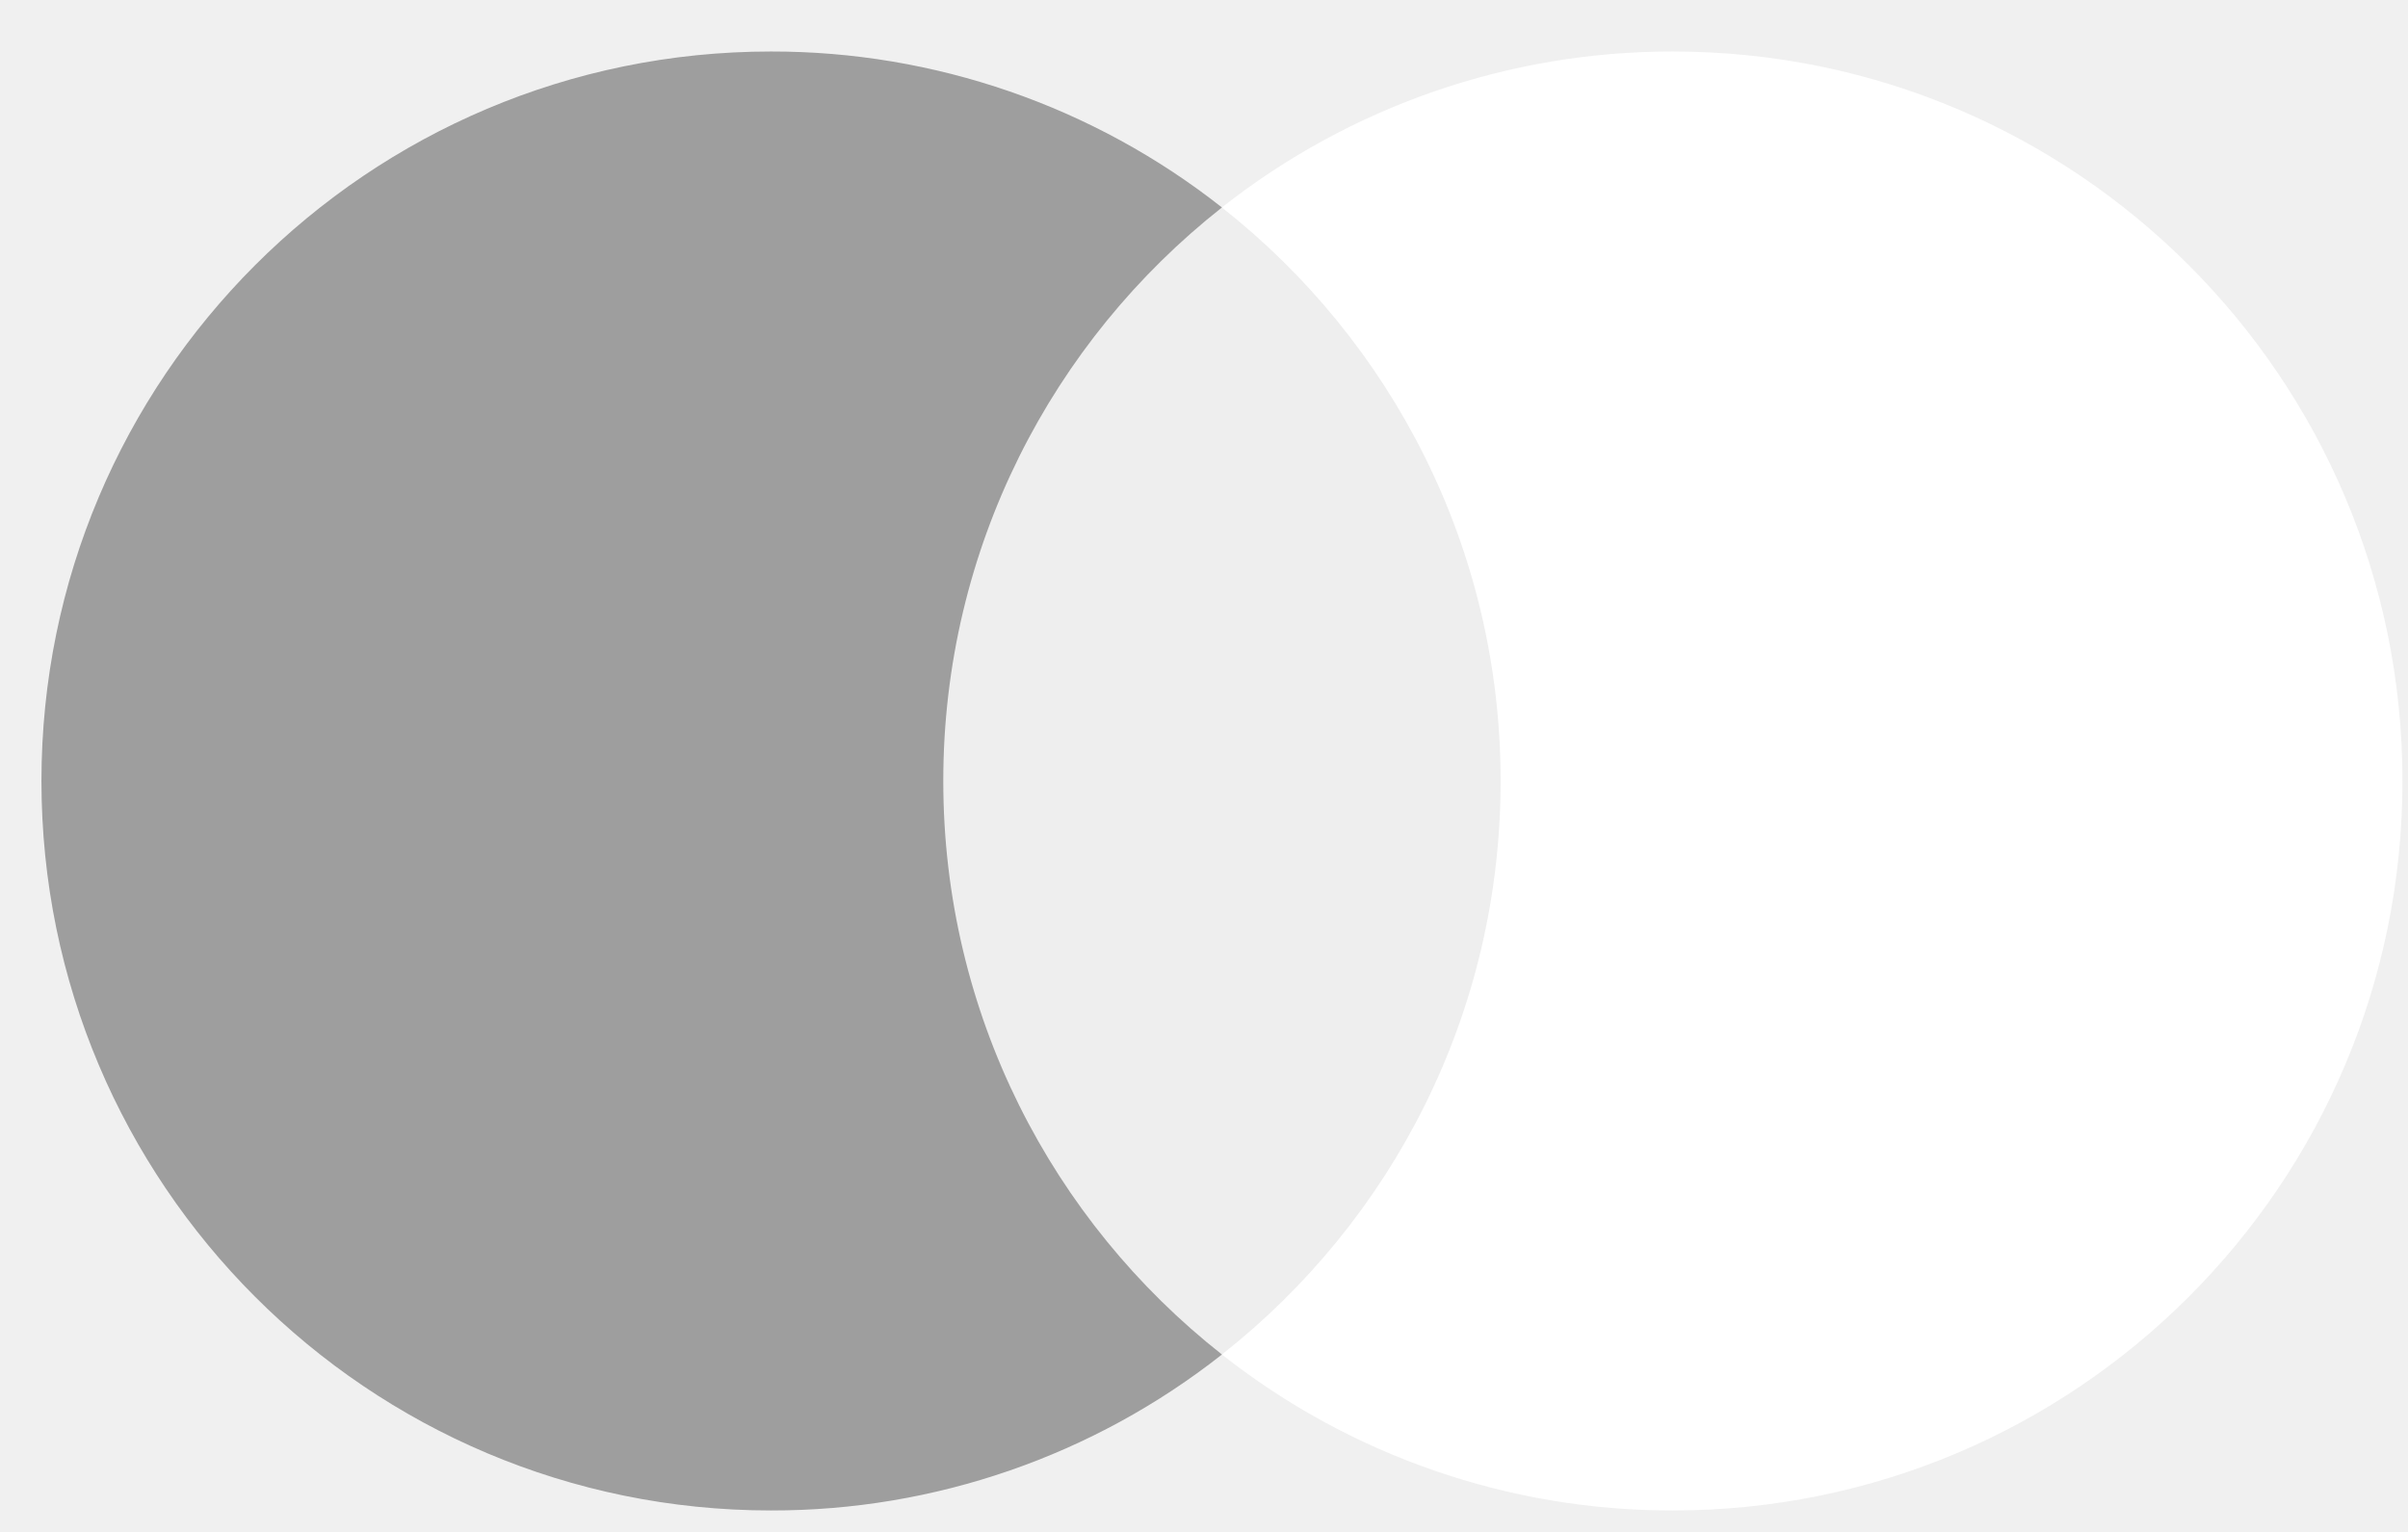
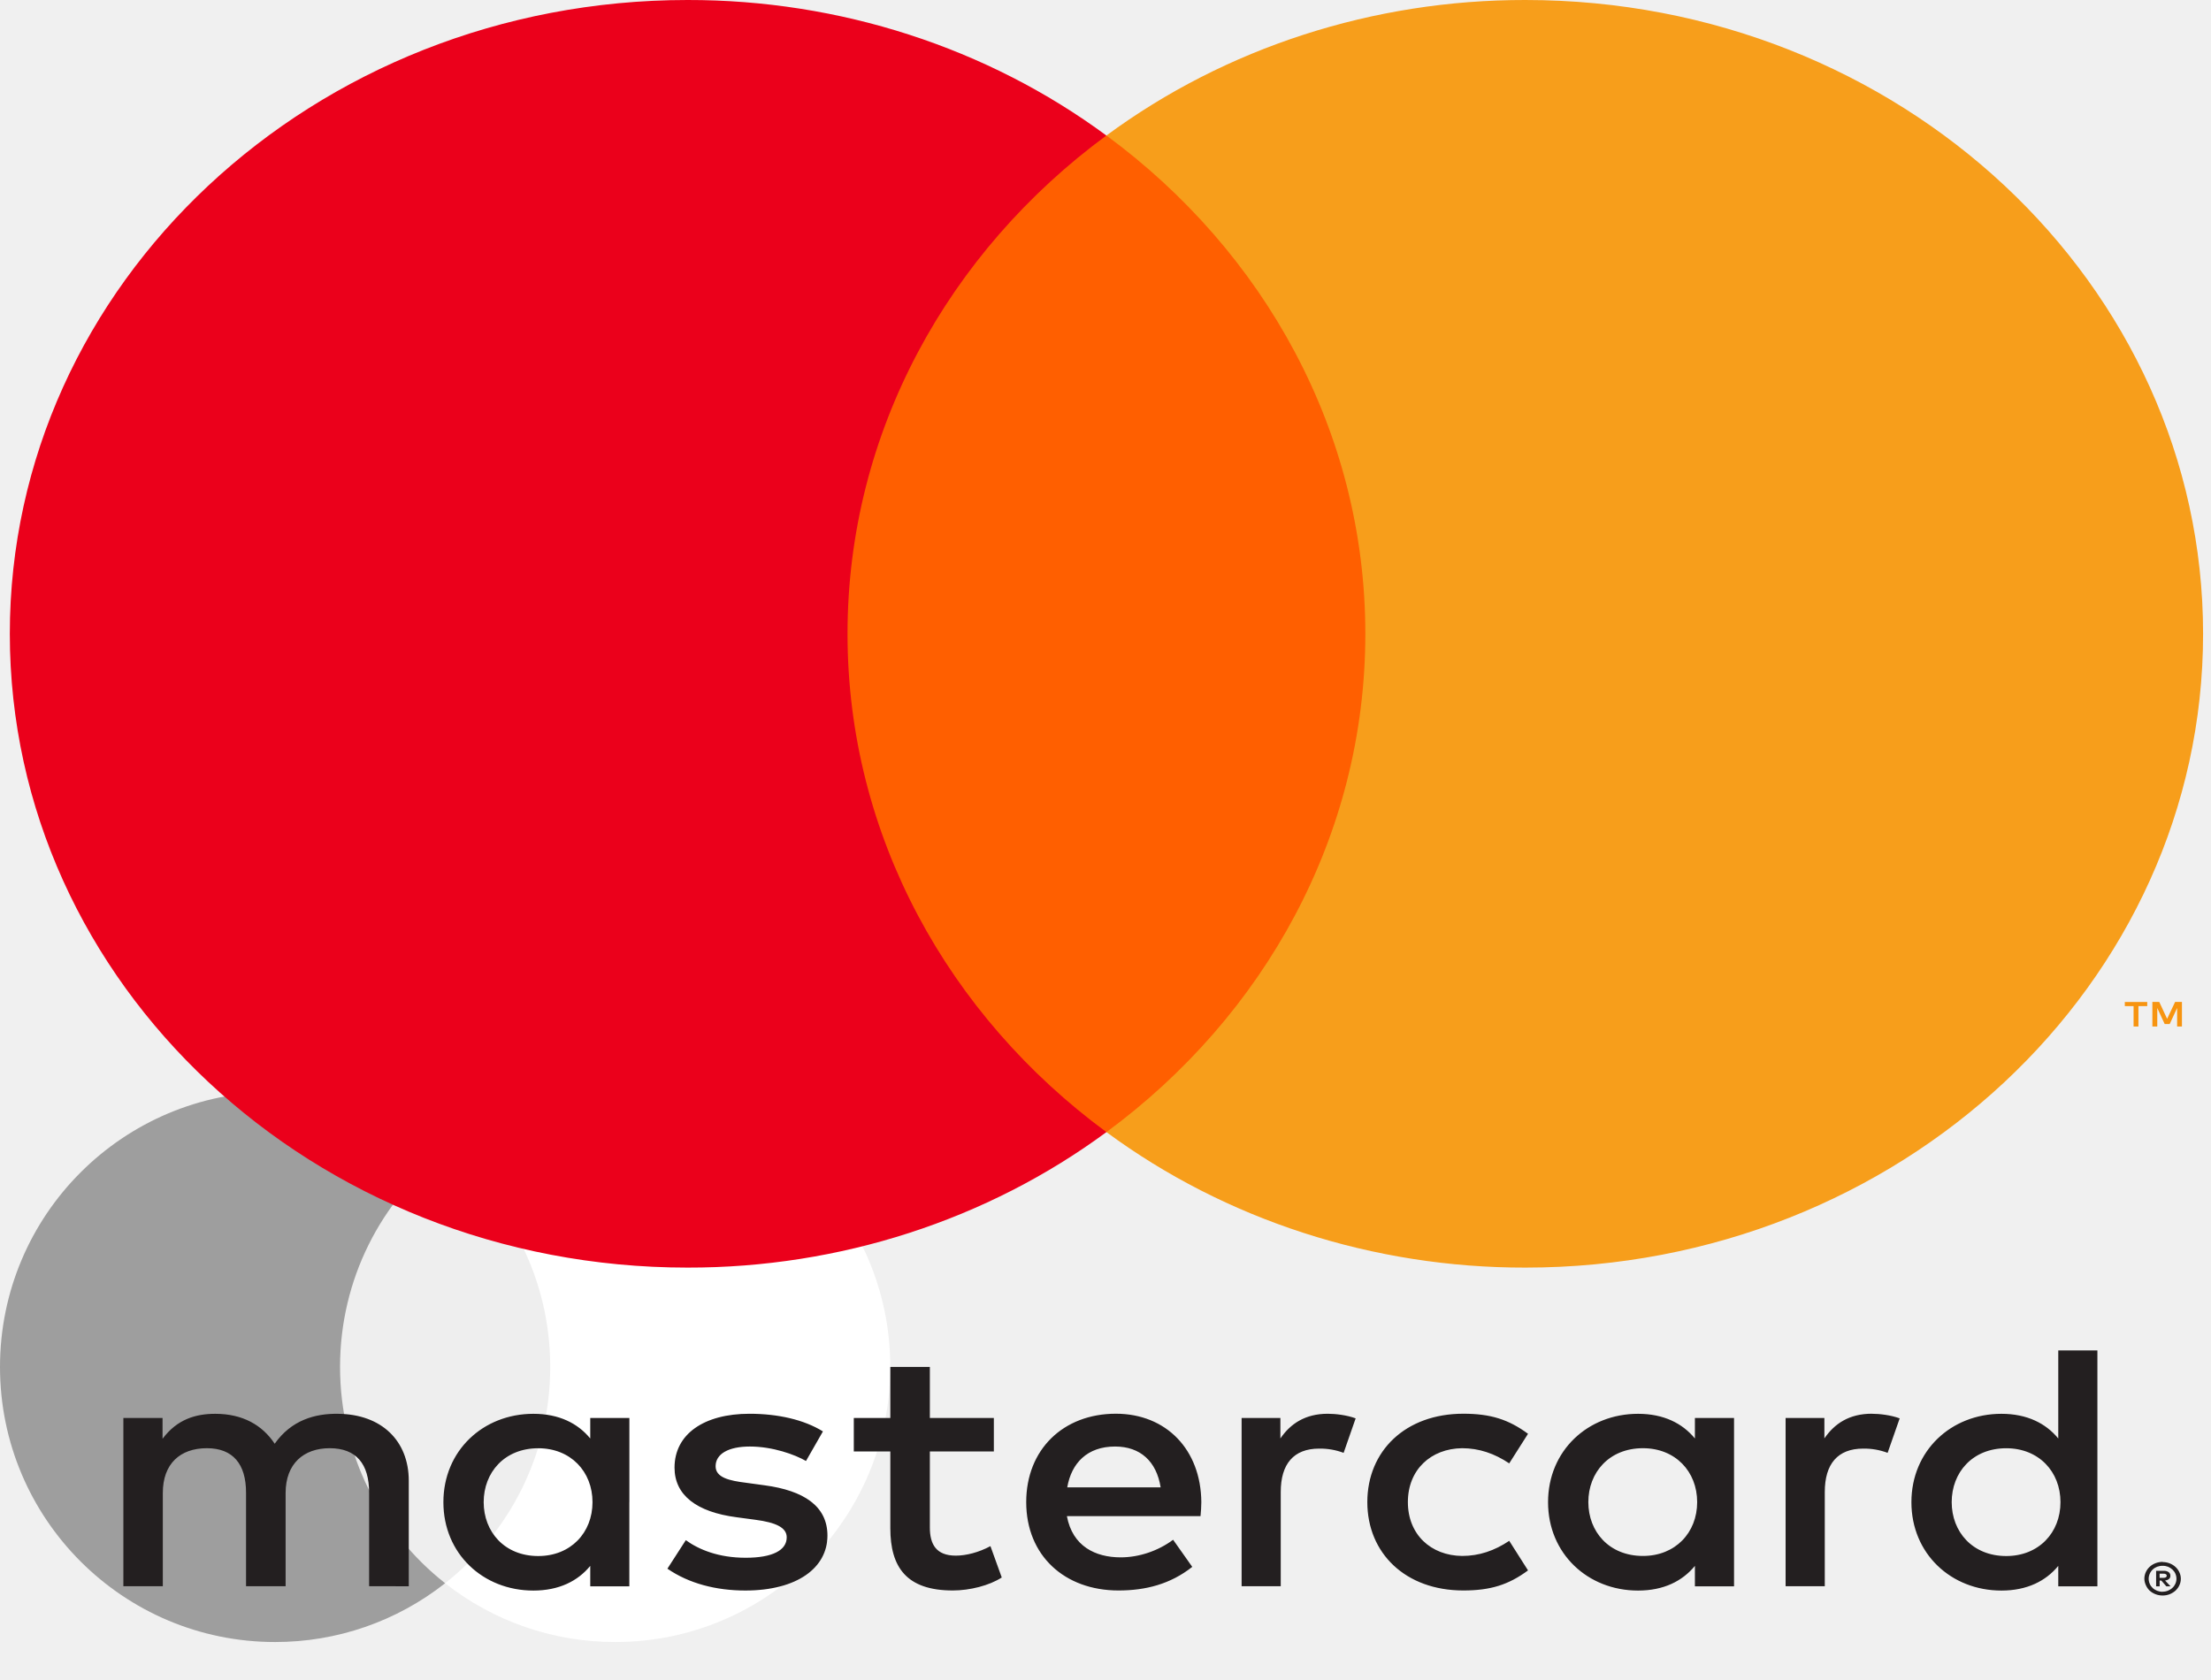
- <svg xmlns="http://www.w3.org/2000/svg" width="33" height="21" viewBox="0 0 33 21" fill="none">
-   <path d="M21.121 18.568H12.372V2.844H21.122L21.121 18.568Z" fill="#EEEEEE" />
-   <path d="M32.924 10.706C32.924 16.229 28.448 20.706 22.926 20.706C20.684 20.71 18.506 19.956 16.745 18.568C19.072 16.737 20.565 13.896 20.565 10.706C20.565 7.517 19.072 4.676 16.745 2.844C18.506 1.456 20.683 0.703 22.925 0.706C28.448 0.706 32.924 5.183 32.924 10.706" fill="white" />
-   <path d="M12.927 10.706C12.927 7.517 14.42 4.676 16.746 2.844C14.985 1.456 12.808 0.703 10.566 0.706C5.044 0.706 0.568 5.183 0.568 10.706C0.568 16.229 5.044 20.706 10.566 20.706C12.808 20.71 14.985 19.956 16.746 18.568C14.42 16.738 12.927 13.896 12.927 10.706Z" fill="#9E9E9E" />
+ <svg xmlns="http://www.w3.org/2000/svg" width="50" height="38" viewBox="0 0 50 38" fill="none">
+   <path d="M12.789 35.811H7.345V26.027H12.789L12.789 35.811Z" fill="#EEEEEE" />
+   <path d="M20.133 30.919C20.133 34.355 17.348 37.141 13.912 37.141C12.516 37.143 11.162 36.675 10.066 35.811C11.513 34.672 12.443 32.904 12.443 30.919C12.443 28.934 11.513 27.166 10.066 26.027C11.162 25.163 12.516 24.695 13.911 24.697C17.347 24.697 20.133 27.483 20.133 30.919" fill="white" />
+   <path d="M7.69 30.919C7.69 28.934 8.619 27.166 10.066 26.027C8.971 25.163 7.616 24.695 6.221 24.697C2.785 24.697 0 27.483 0 30.919C0 34.355 2.785 37.141 6.221 37.141C7.616 37.143 8.971 36.675 10.066 35.811C8.62 34.672 7.69 32.904 7.69 30.919Z" fill="#9E9E9E" />
+   <g clip-path="url(#clip0_46_601)">
+     <path d="M48.838 35.596V35.689H48.93C48.947 35.689 48.965 35.685 48.98 35.677C48.986 35.673 48.991 35.667 48.994 35.661C48.997 35.655 48.999 35.648 48.998 35.641C48.999 35.635 48.997 35.628 48.994 35.622C48.991 35.616 48.986 35.611 48.98 35.607C48.965 35.598 48.947 35.594 48.93 35.595H48.838V35.596ZM48.931 35.53C48.971 35.528 49.01 35.539 49.042 35.56C49.055 35.57 49.066 35.583 49.072 35.597C49.079 35.611 49.082 35.627 49.081 35.642C49.082 35.656 49.08 35.669 49.074 35.682C49.069 35.694 49.061 35.705 49.05 35.715C49.025 35.735 48.994 35.747 48.961 35.749L49.085 35.881H48.99L48.876 35.75H48.839V35.881H48.759V35.531H48.932L48.931 35.53ZM48.907 36.002C48.948 36.003 48.99 35.995 49.028 35.979C49.065 35.964 49.099 35.943 49.127 35.916C49.156 35.89 49.179 35.858 49.194 35.824C49.227 35.75 49.227 35.668 49.194 35.594C49.179 35.559 49.156 35.528 49.127 35.501C49.099 35.475 49.065 35.453 49.028 35.438C48.99 35.424 48.948 35.416 48.907 35.417C48.864 35.416 48.822 35.424 48.782 35.438C48.745 35.453 48.71 35.474 48.681 35.501C48.637 35.543 48.608 35.597 48.596 35.654C48.584 35.712 48.591 35.772 48.615 35.826C48.63 35.861 48.652 35.892 48.681 35.919C48.71 35.946 48.745 35.967 48.782 35.982C48.822 35.997 48.864 36.005 48.907 36.005M48.907 35.332C49.015 35.332 49.12 35.372 49.198 35.444C49.235 35.478 49.265 35.519 49.285 35.564C49.307 35.61 49.318 35.66 49.318 35.711C49.318 35.761 49.307 35.811 49.285 35.857C49.265 35.902 49.235 35.943 49.198 35.978C49.16 36.012 49.115 36.039 49.067 36.059C49.016 36.079 48.962 36.089 48.907 36.089C48.851 36.089 48.795 36.079 48.744 36.059C48.695 36.04 48.65 36.012 48.612 35.978C48.575 35.942 48.546 35.9 48.526 35.853C48.505 35.807 48.493 35.757 48.493 35.707C48.493 35.656 48.505 35.606 48.526 35.56C48.546 35.515 48.576 35.474 48.613 35.44C48.651 35.404 48.696 35.377 48.745 35.358C48.797 35.338 48.852 35.328 48.908 35.328M10.938 33.977C10.938 33.308 11.407 32.758 12.172 32.758C12.905 32.758 13.399 33.285 13.399 33.977C13.399 34.67 12.905 35.196 12.172 35.196C11.407 35.196 10.938 34.646 10.938 33.977ZM14.233 33.977V32.073H13.348V32.537C13.067 32.194 12.642 31.979 12.062 31.979C10.922 31.979 10.027 32.816 10.027 33.978C10.027 35.14 10.921 35.977 12.062 35.977C12.641 35.977 13.067 35.762 13.348 35.419V35.881H14.232V33.977H14.233ZM44.136 33.977C44.136 33.308 44.604 32.758 45.37 32.758C46.103 32.758 46.596 33.285 46.596 33.977C46.596 34.67 46.103 35.196 45.37 35.196C44.605 35.196 44.136 34.646 44.136 33.977ZM47.431 33.977V30.545H46.546V32.537C46.265 32.194 45.839 31.979 45.261 31.979C44.12 31.979 43.225 32.816 43.225 33.978C43.225 35.14 44.119 35.977 45.261 35.977C45.839 35.977 46.265 35.762 46.546 35.419V35.881H47.431V33.977ZM25.217 32.719C25.787 32.719 26.153 33.054 26.247 33.642H24.135C24.23 33.093 24.587 32.719 25.217 32.719M25.235 31.977C24.042 31.977 23.207 32.789 23.207 33.976C23.207 35.186 24.075 35.975 25.294 35.975C25.907 35.975 26.468 35.832 26.962 35.441L26.529 34.828C26.187 35.083 25.753 35.226 25.345 35.226C24.774 35.226 24.255 34.979 24.127 34.294H27.149C27.158 34.191 27.167 34.087 27.167 33.976C27.158 32.789 26.373 31.977 25.234 31.977M35.919 33.976C35.919 33.307 36.388 32.757 37.154 32.757C37.886 32.757 38.38 33.283 38.38 33.976C38.38 34.669 37.886 35.194 37.154 35.194C36.388 35.194 35.919 34.645 35.919 33.976M39.214 33.976V32.073H38.329V32.537C38.047 32.194 37.623 31.979 37.044 31.979C35.903 31.979 35.008 32.816 35.008 33.978C35.008 35.14 35.903 35.977 37.044 35.977C37.623 35.977 38.047 35.762 38.329 35.419V35.881H39.214V33.977V33.976ZM30.921 33.976C30.921 35.13 31.781 35.975 33.092 35.975C33.705 35.975 34.114 35.847 34.555 35.521L34.13 34.852C33.798 35.075 33.449 35.194 33.064 35.194C32.358 35.186 31.838 34.709 31.838 33.976C31.838 33.243 32.358 32.766 33.064 32.757C33.448 32.757 33.797 32.877 34.13 33.1L34.555 32.431C34.113 32.105 33.705 31.977 33.092 31.977C31.781 31.977 30.921 32.821 30.921 33.976ZM42.33 31.977C41.82 31.977 41.487 32.2 41.257 32.535V32.073H40.38V35.879H41.266V33.746C41.266 33.116 41.556 32.766 42.134 32.766C42.324 32.763 42.511 32.796 42.687 32.862L42.96 32.082C42.764 32.009 42.509 31.978 42.33 31.978M18.608 32.376C18.183 32.113 17.596 31.978 16.949 31.978C15.918 31.978 15.254 32.44 15.254 33.196C15.254 33.817 15.748 34.2 16.658 34.319L17.076 34.375C17.561 34.438 17.791 34.558 17.791 34.773C17.791 35.067 17.468 35.235 16.863 35.235C16.25 35.235 15.807 35.052 15.509 34.837L15.093 35.482C15.579 35.817 16.192 35.976 16.855 35.976C18.031 35.976 18.712 35.459 18.712 34.734C18.712 34.065 18.176 33.715 17.29 33.596L16.873 33.539C16.49 33.492 16.183 33.42 16.183 33.165C16.183 32.887 16.472 32.719 16.958 32.719C17.477 32.719 17.98 32.903 18.227 33.046L18.61 32.377L18.608 32.376ZM30.027 31.978C29.517 31.978 29.184 32.202 28.955 32.536V32.073H28.078V35.879H28.963V33.746C28.963 33.116 29.253 32.766 29.831 32.766C30.021 32.763 30.209 32.796 30.385 32.862L30.657 32.082C30.462 32.009 30.206 31.978 30.027 31.978M22.475 32.073H21.028V30.919H20.134V32.073H19.308V32.83H20.134V34.566C20.134 35.449 20.5 35.975 21.547 35.975C21.931 35.975 22.373 35.864 22.654 35.681L22.398 34.972C22.134 35.115 21.845 35.187 21.615 35.187C21.172 35.187 21.028 34.932 21.028 34.55V32.83H22.475V32.073ZM9.244 35.88V33.492C9.244 32.592 8.631 31.987 7.643 31.979C7.123 31.971 6.588 32.122 6.212 32.656C5.932 32.234 5.489 31.979 4.868 31.979C4.433 31.979 4.008 32.098 3.676 32.544V32.073H2.79V35.879H3.682V33.769C3.682 33.108 4.074 32.757 4.679 32.757C5.267 32.757 5.564 33.115 5.564 33.761V35.879H6.459V33.769C6.459 33.108 6.867 32.757 7.455 32.757C8.059 32.757 8.347 33.115 8.347 33.76V35.878L9.244 35.88Z" fill="#231F20" />
+     <path d="M49.343 23.219V22.663H49.188L49.008 23.045L48.83 22.663H48.674V23.219H48.785V22.8L48.952 23.162H49.066L49.234 22.799V23.219H49.343H49.343ZM48.359 23.219V22.758H48.558V22.664H48.051V22.758H48.249V23.219H48.358H48.359Z" fill="#F79410" />
+     <path d="M31.728 25.606H18.316V3.065H31.728L31.728 25.606Z" fill="#FF5F00" />
+     <path d="M19.166 14.336C19.166 9.763 21.456 5.69 25.02 3.065C22.322 1.075 18.985 -0.005 15.548 1.55925e-05C7.084 1.55925e-05 0.222 6.418 0.222 14.336C0.222 22.254 7.084 28.672 15.548 28.672C18.985 28.677 22.322 27.597 25.021 25.607C21.456 22.982 19.166 18.909 19.166 14.336Z" fill="#EB001B" />
+     <path d="M49.821 14.336C49.821 22.254 42.96 28.672 34.495 28.672C31.058 28.677 27.72 27.597 25.021 25.607C28.587 22.982 30.876 18.909 30.876 14.336C30.876 9.763 28.587 5.69 25.021 3.065C27.72 1.075 31.058 -0.005 34.495 0C42.959 0 49.821 6.418 49.821 14.336Z" fill="#F79E1B" />
+   </g>
+   <defs>
+     <clipPath id="clip0_46_601">
+       <rect width="49.778" height="36.089" fill="white" transform="translate(0.221924)" />
+     </clipPath>
+   </defs>
</svg>
